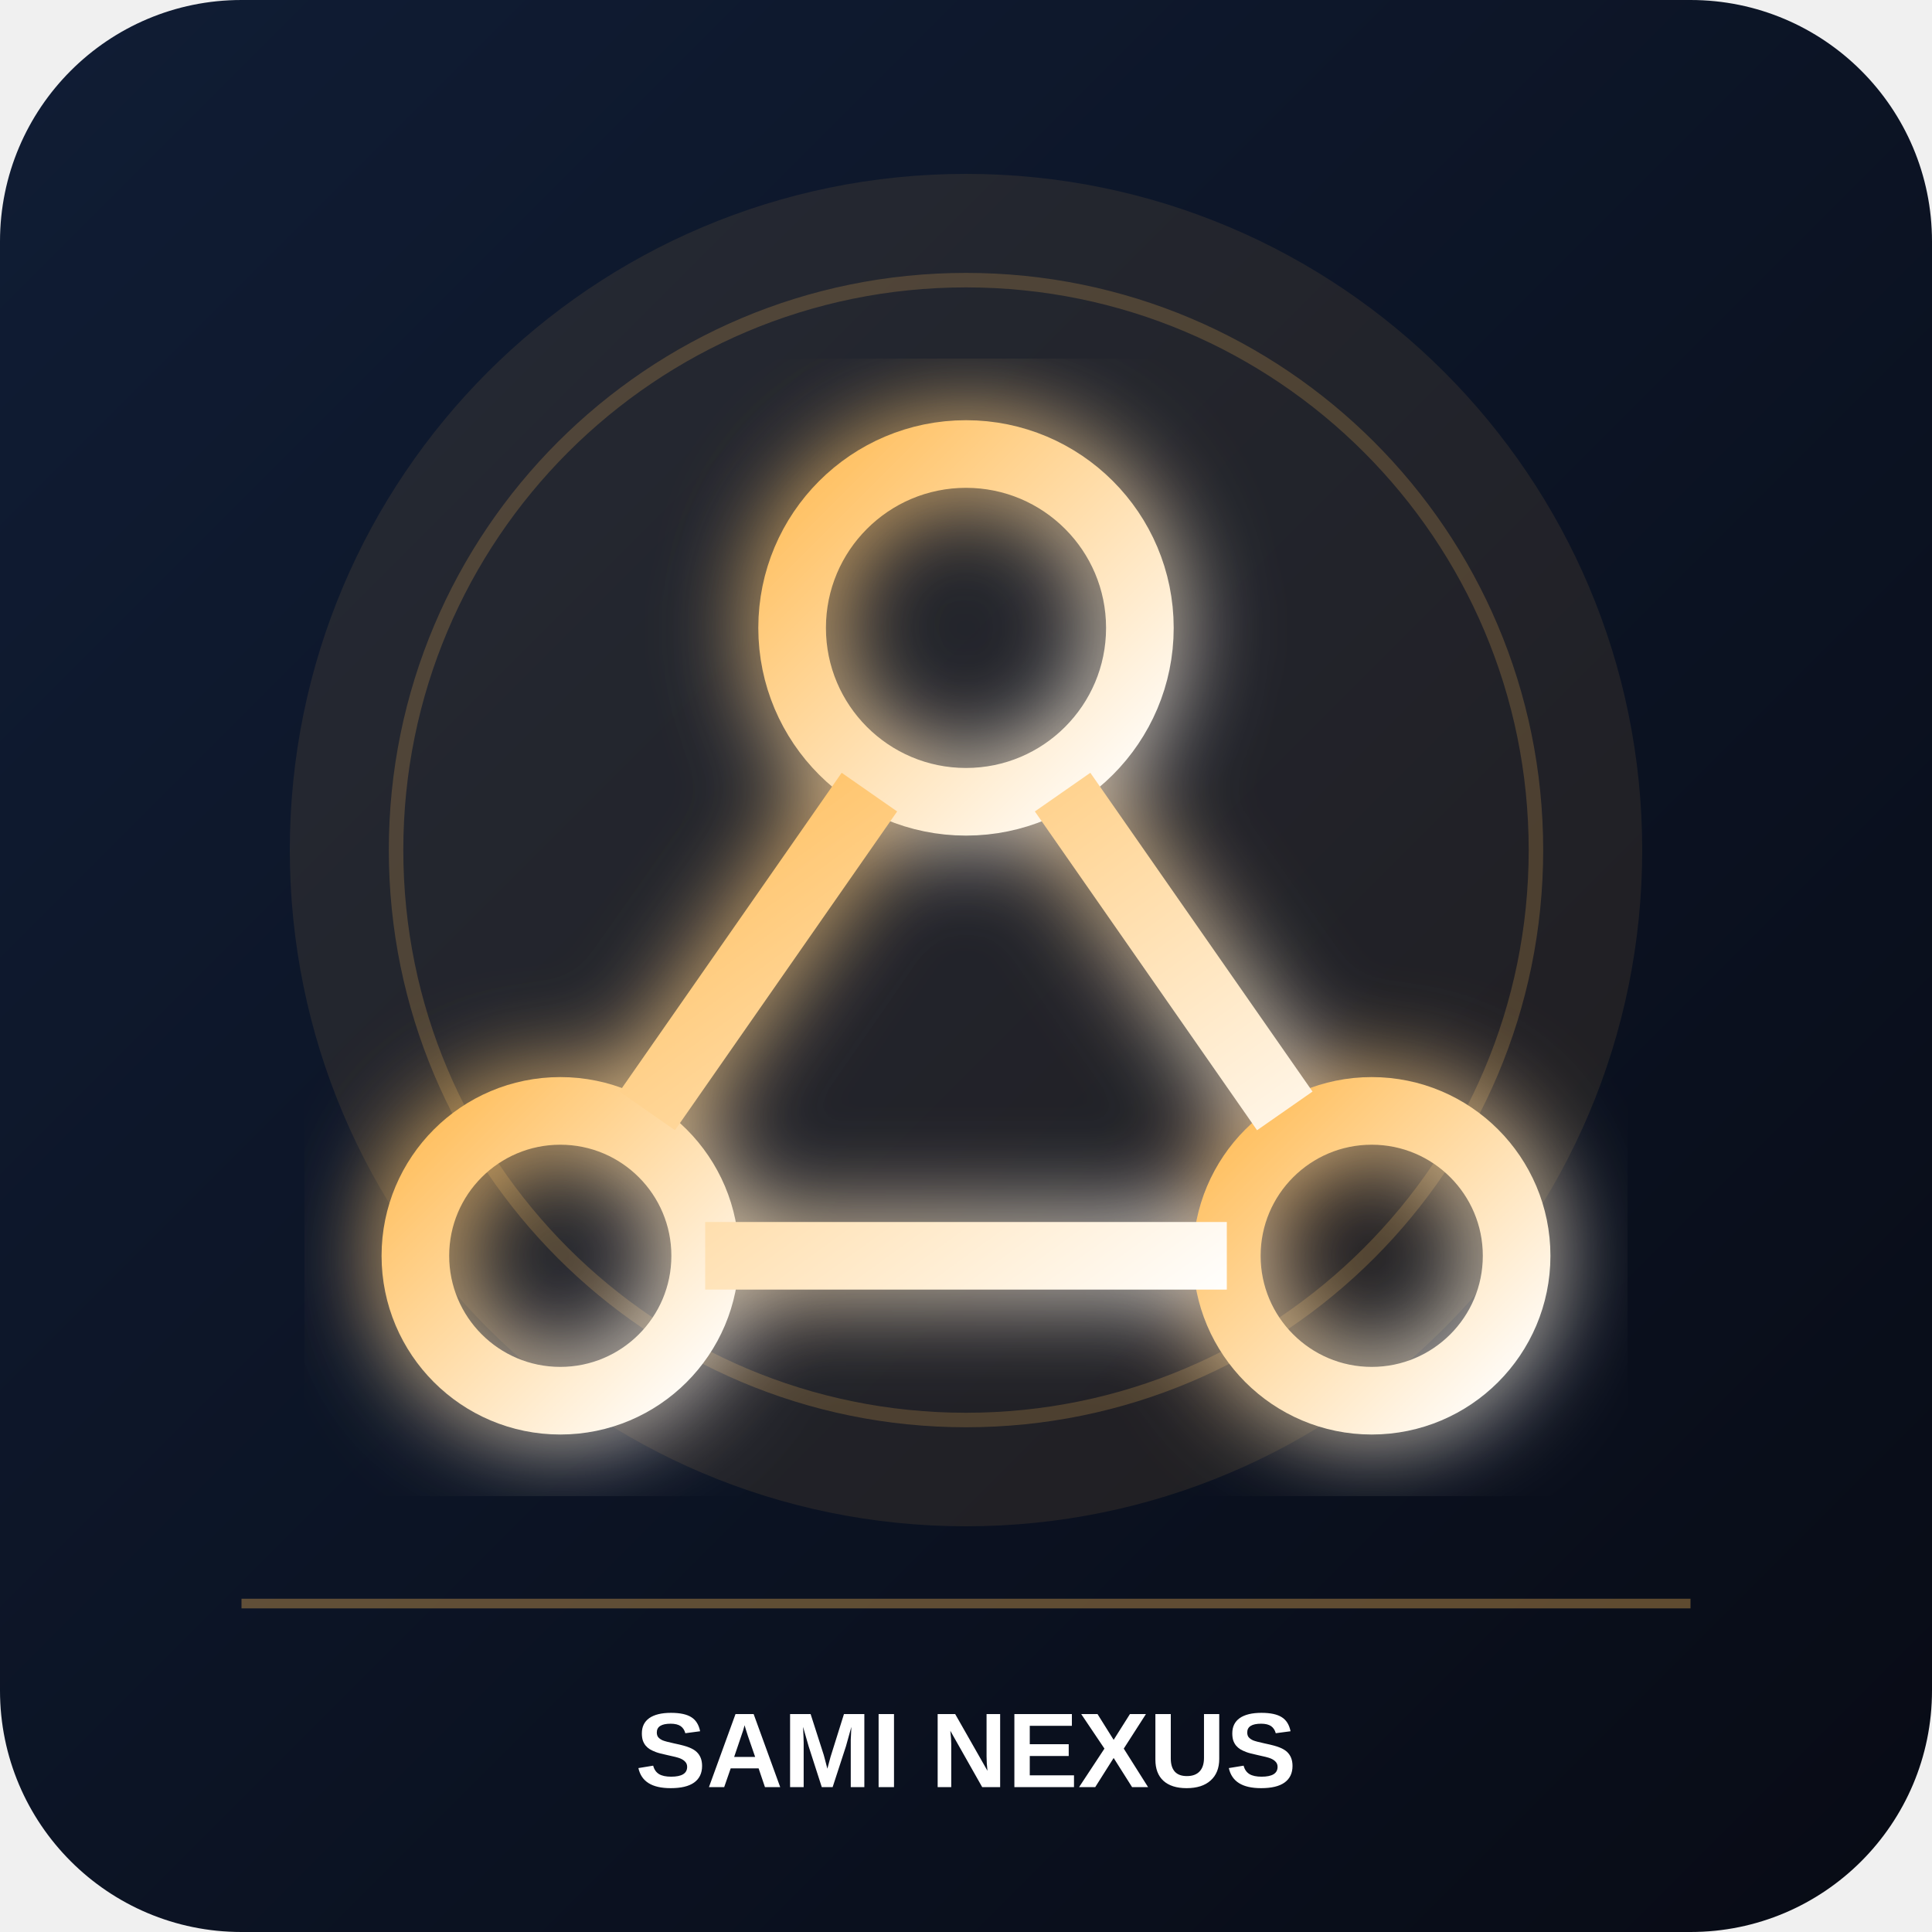
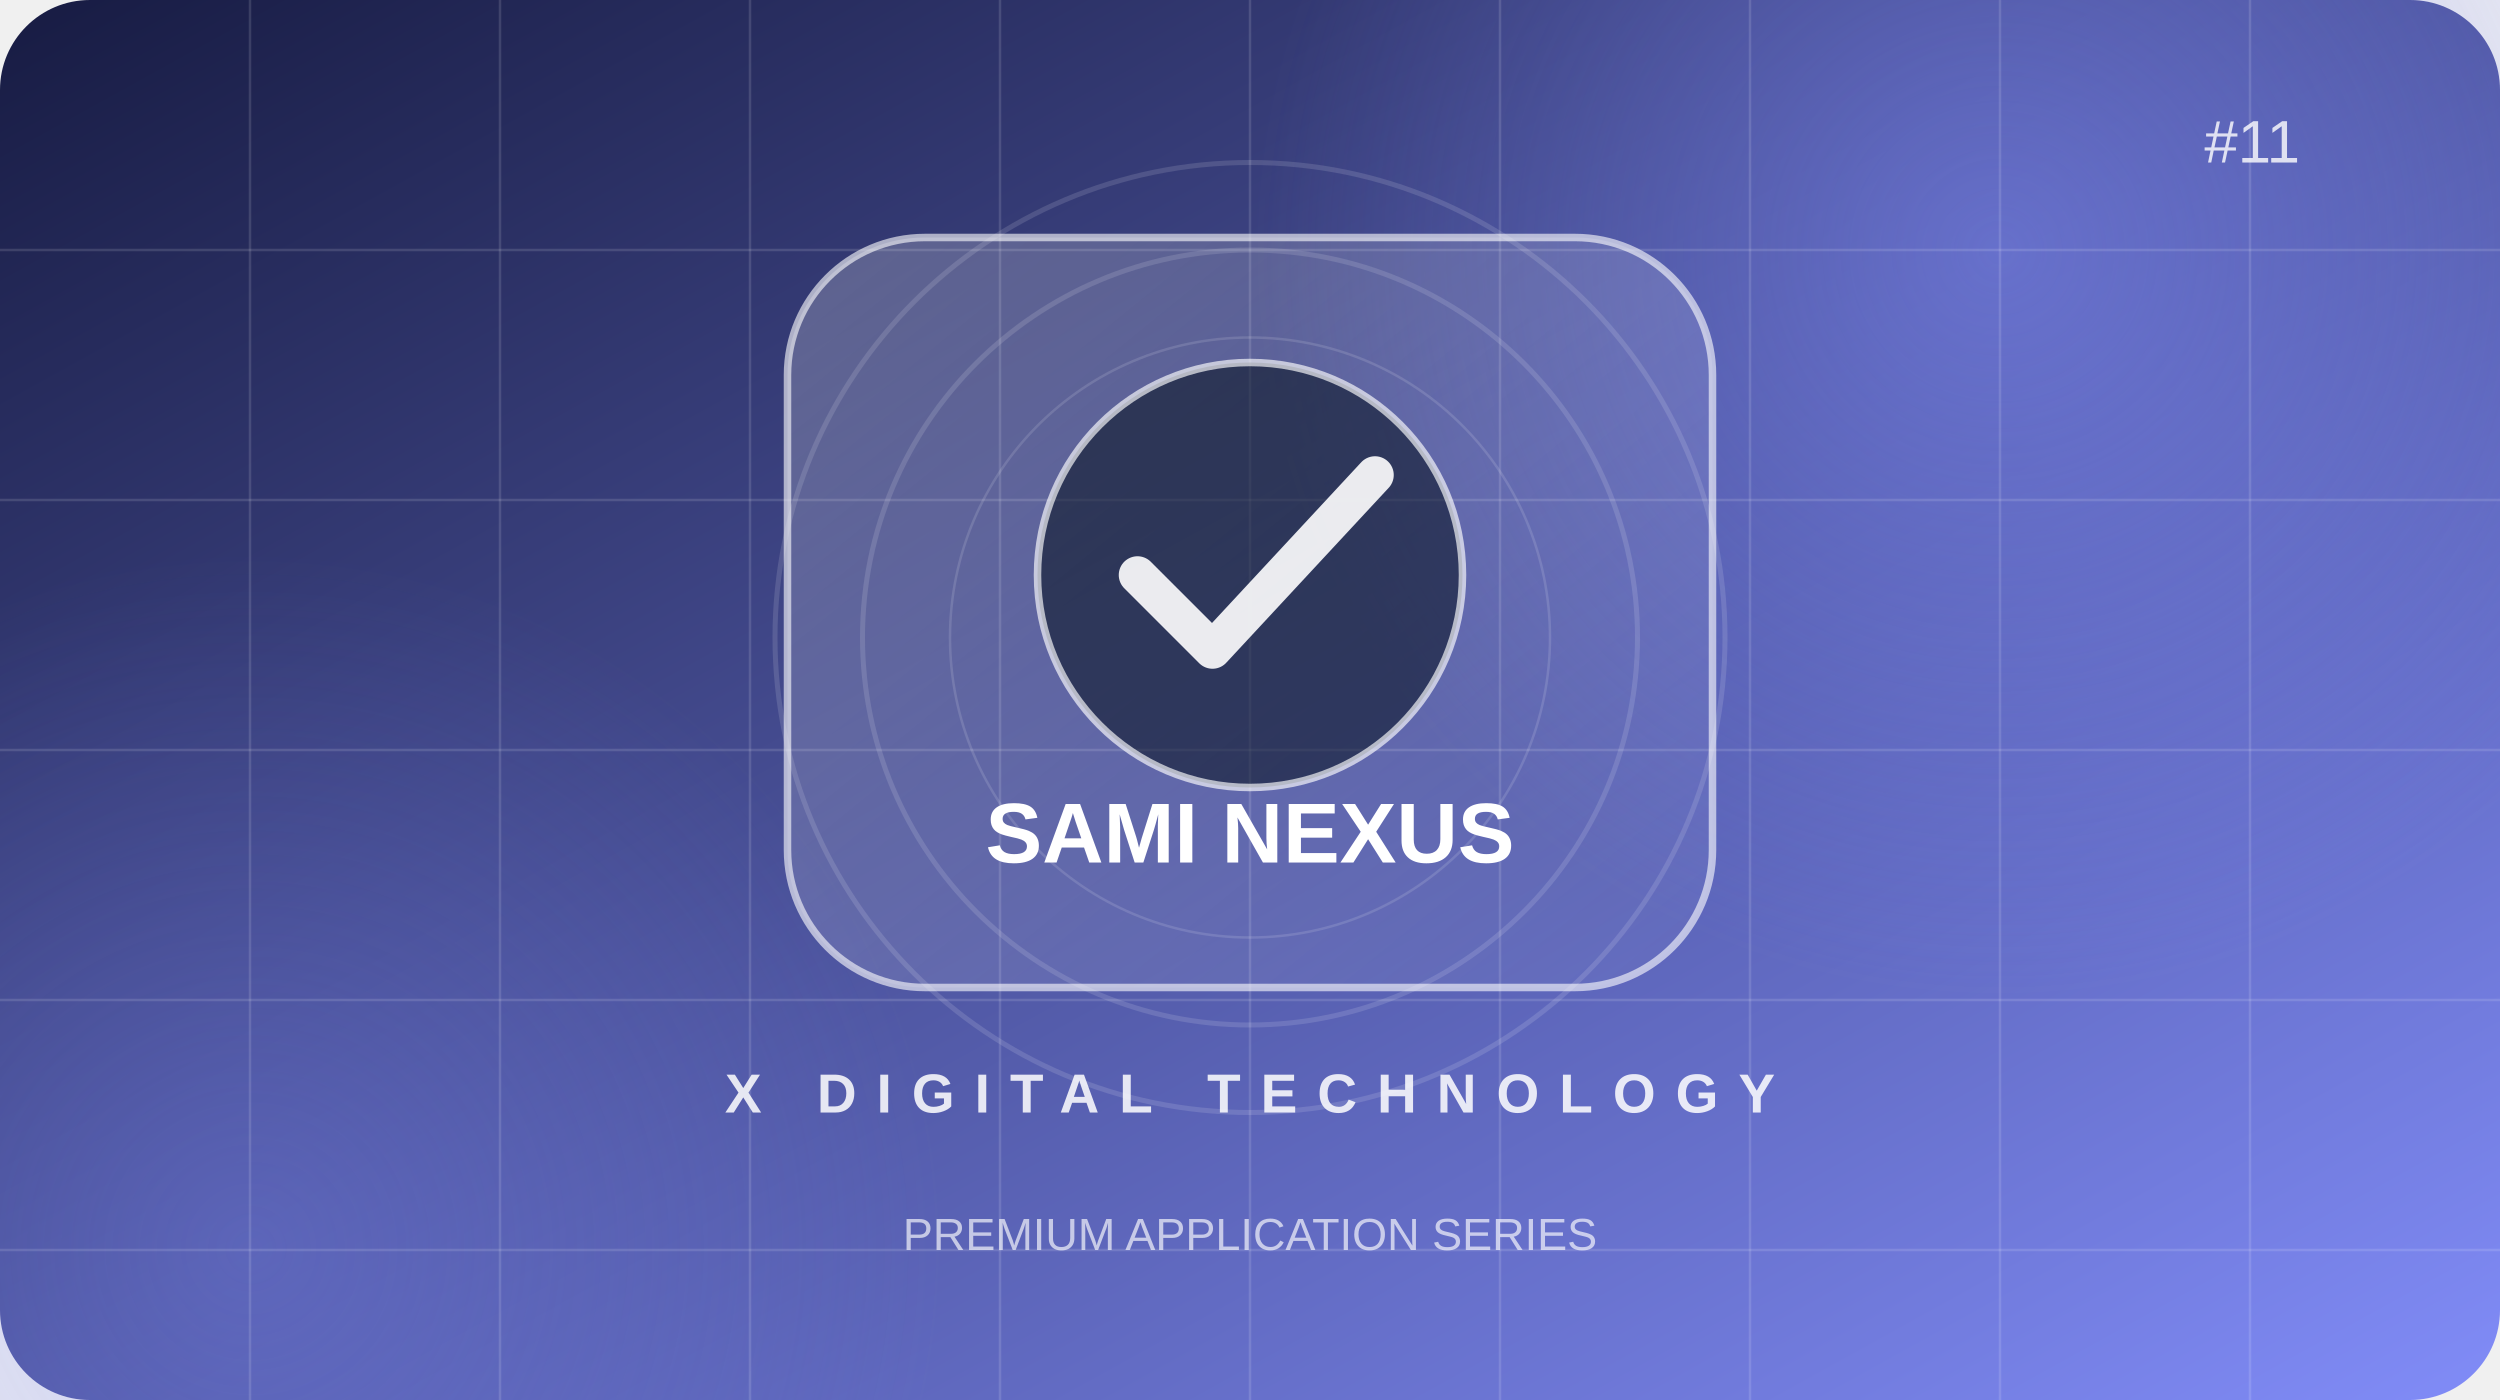
- <svg xmlns="http://www.w3.org/2000/svg" viewBox="0 0 200 200">
+ <svg xmlns="http://www.w3.org/2000/svg" width="1000" height="560" viewBox="0 0 1000 560">
  <defs>
    <linearGradient id="bg" x1="0" y1="0" x2="1" y2="1">
-       <stop offset="0" stop-color="#101d35" />
-       <stop offset="1" stop-color="#080b15" />
+       <stop offset="0" stop-color="#171b42" />
+       <stop offset="1" stop-color="#818cf8" />
    </linearGradient>
-     <linearGradient id="g" x1="0" y1="0" x2="1" y2="1">
-       <stop offset="0" stop-color="#ffbd59" />
-       <stop offset="1" stop-color="#ffffff" />
+     <radialGradient id="light">
+       <stop offset="0" stop-color="#818cf8" stop-opacity=".8" />
+       <stop offset="1" stop-color="#818cf8" stop-opacity="0" />
+     </radialGradient>
+     <linearGradient id="glass" x1="0" y1="0" x2="1" y2="1">
+       <stop offset="0" stop-color="#ffffff" stop-opacity=".22" />
+       <stop offset="1" stop-color="#ffffff" stop-opacity=".025" />
    </linearGradient>
-     <filter id="glow">
-       <feGaussianBlur stdDeviation="5" result="b" />
-       <feMerge>
-         <feMergeNode in="b" />
-         <feMergeNode in="SourceGraphic" />
-       </feMerge>
-     </filter>
  </defs>
-   <rect width="200" height="200" rx="25" fill="url(#bg)" />
-   <circle cx="100" cy="88" r="70" fill="#ffbd59" opacity=".09" />
-   <circle cx="100" cy="88" r="59" fill="none" stroke="#ffbd59" opacity=".20" stroke-width="1.5" />
-   <g filter="url(#glow)">
-     <g fill="none" stroke="url(#g)" stroke-width="7">
-       <circle cx="100" cy="65" r="18" />
-       <circle cx="58" cy="130" r="15" />
-       <circle cx="142" cy="130" r="15" />
-       <path d="M90 82 L67 115 M110 82 L133 115 M73 130 H127" />
-     </g>
+   <rect width="1000" height="560" rx="36" fill="url(#bg)" />
+   <circle cx="800" cy="100" r="300" fill="url(#light)" opacity=".65" />
+   <circle cx="100" cy="500" r="280" fill="url(#light)" opacity=".4" />
+   <g stroke="#ffffff" stroke-opacity=".13" fill="none">
+     <path d="M0 100 H1000 M0 200 H1000 M0 300 H1000 M0 400 H1000 M0 500 H1000" />
+     <path d="M100 0 V560 M200 0 V560 M300 0 V560 M400 0 V560 M500 0 V560 M600 0 V560 M700 0 V560 M800 0 V560 M900 0 V560" />
+     <circle cx="500" cy="255" r="190" stroke-width="2" />
+     <circle cx="500" cy="255" r="155" stroke-width="2" />
+     <circle cx="500" cy="255" r="120" stroke-width="1" />
  </g>
-   <path d="M25 166 H175" stroke="#ffbd59" opacity=".35" />
-   <text x="100" y="185" text-anchor="middle" font-family="Arial,sans-serif" font-size="11" font-weight="bold" fill="#ffffff">SAMI NEXUS</text>
+   <rect x="315" y="95" width="370" height="300" rx="55" fill="url(#glass)" stroke="#ffffff" stroke-opacity=".6" stroke-width="3" />
+   <circle cx="500" cy="230" r="85" fill="#07111f" fill-opacity=".55" stroke="#ffffff" stroke-opacity=".65" stroke-width="3" />
+   <path d="M455 230 L485 260 L550 190" fill="none" stroke="#ffffff" stroke-width="15" stroke-linecap="round" stroke-linejoin="round" opacity=".9" />
+   <text x="500" y="345" text-anchor="middle" font-family="Arial,sans-serif" font-size="34" font-weight="900" fill="#ffffff">SAMI NEXUS</text>
+   <text x="500" y="445" text-anchor="middle" font-family="Arial,sans-serif" font-size="22" font-weight="bold" letter-spacing="8" fill="#ffffff" opacity=".85">
+       X DIGITAL TECHNOLOGY
+     </text>
+   <text x="500" y="500" text-anchor="middle" font-family="Arial,sans-serif" font-size="18" fill="#ffffff" opacity=".65">PREMIUM APPLICATION SERIES</text>
+   <text x="920" y="65" text-anchor="end" font-family="Arial,sans-serif" font-size="24" fill="#ffffff" opacity=".8">#11</text>
</svg>
